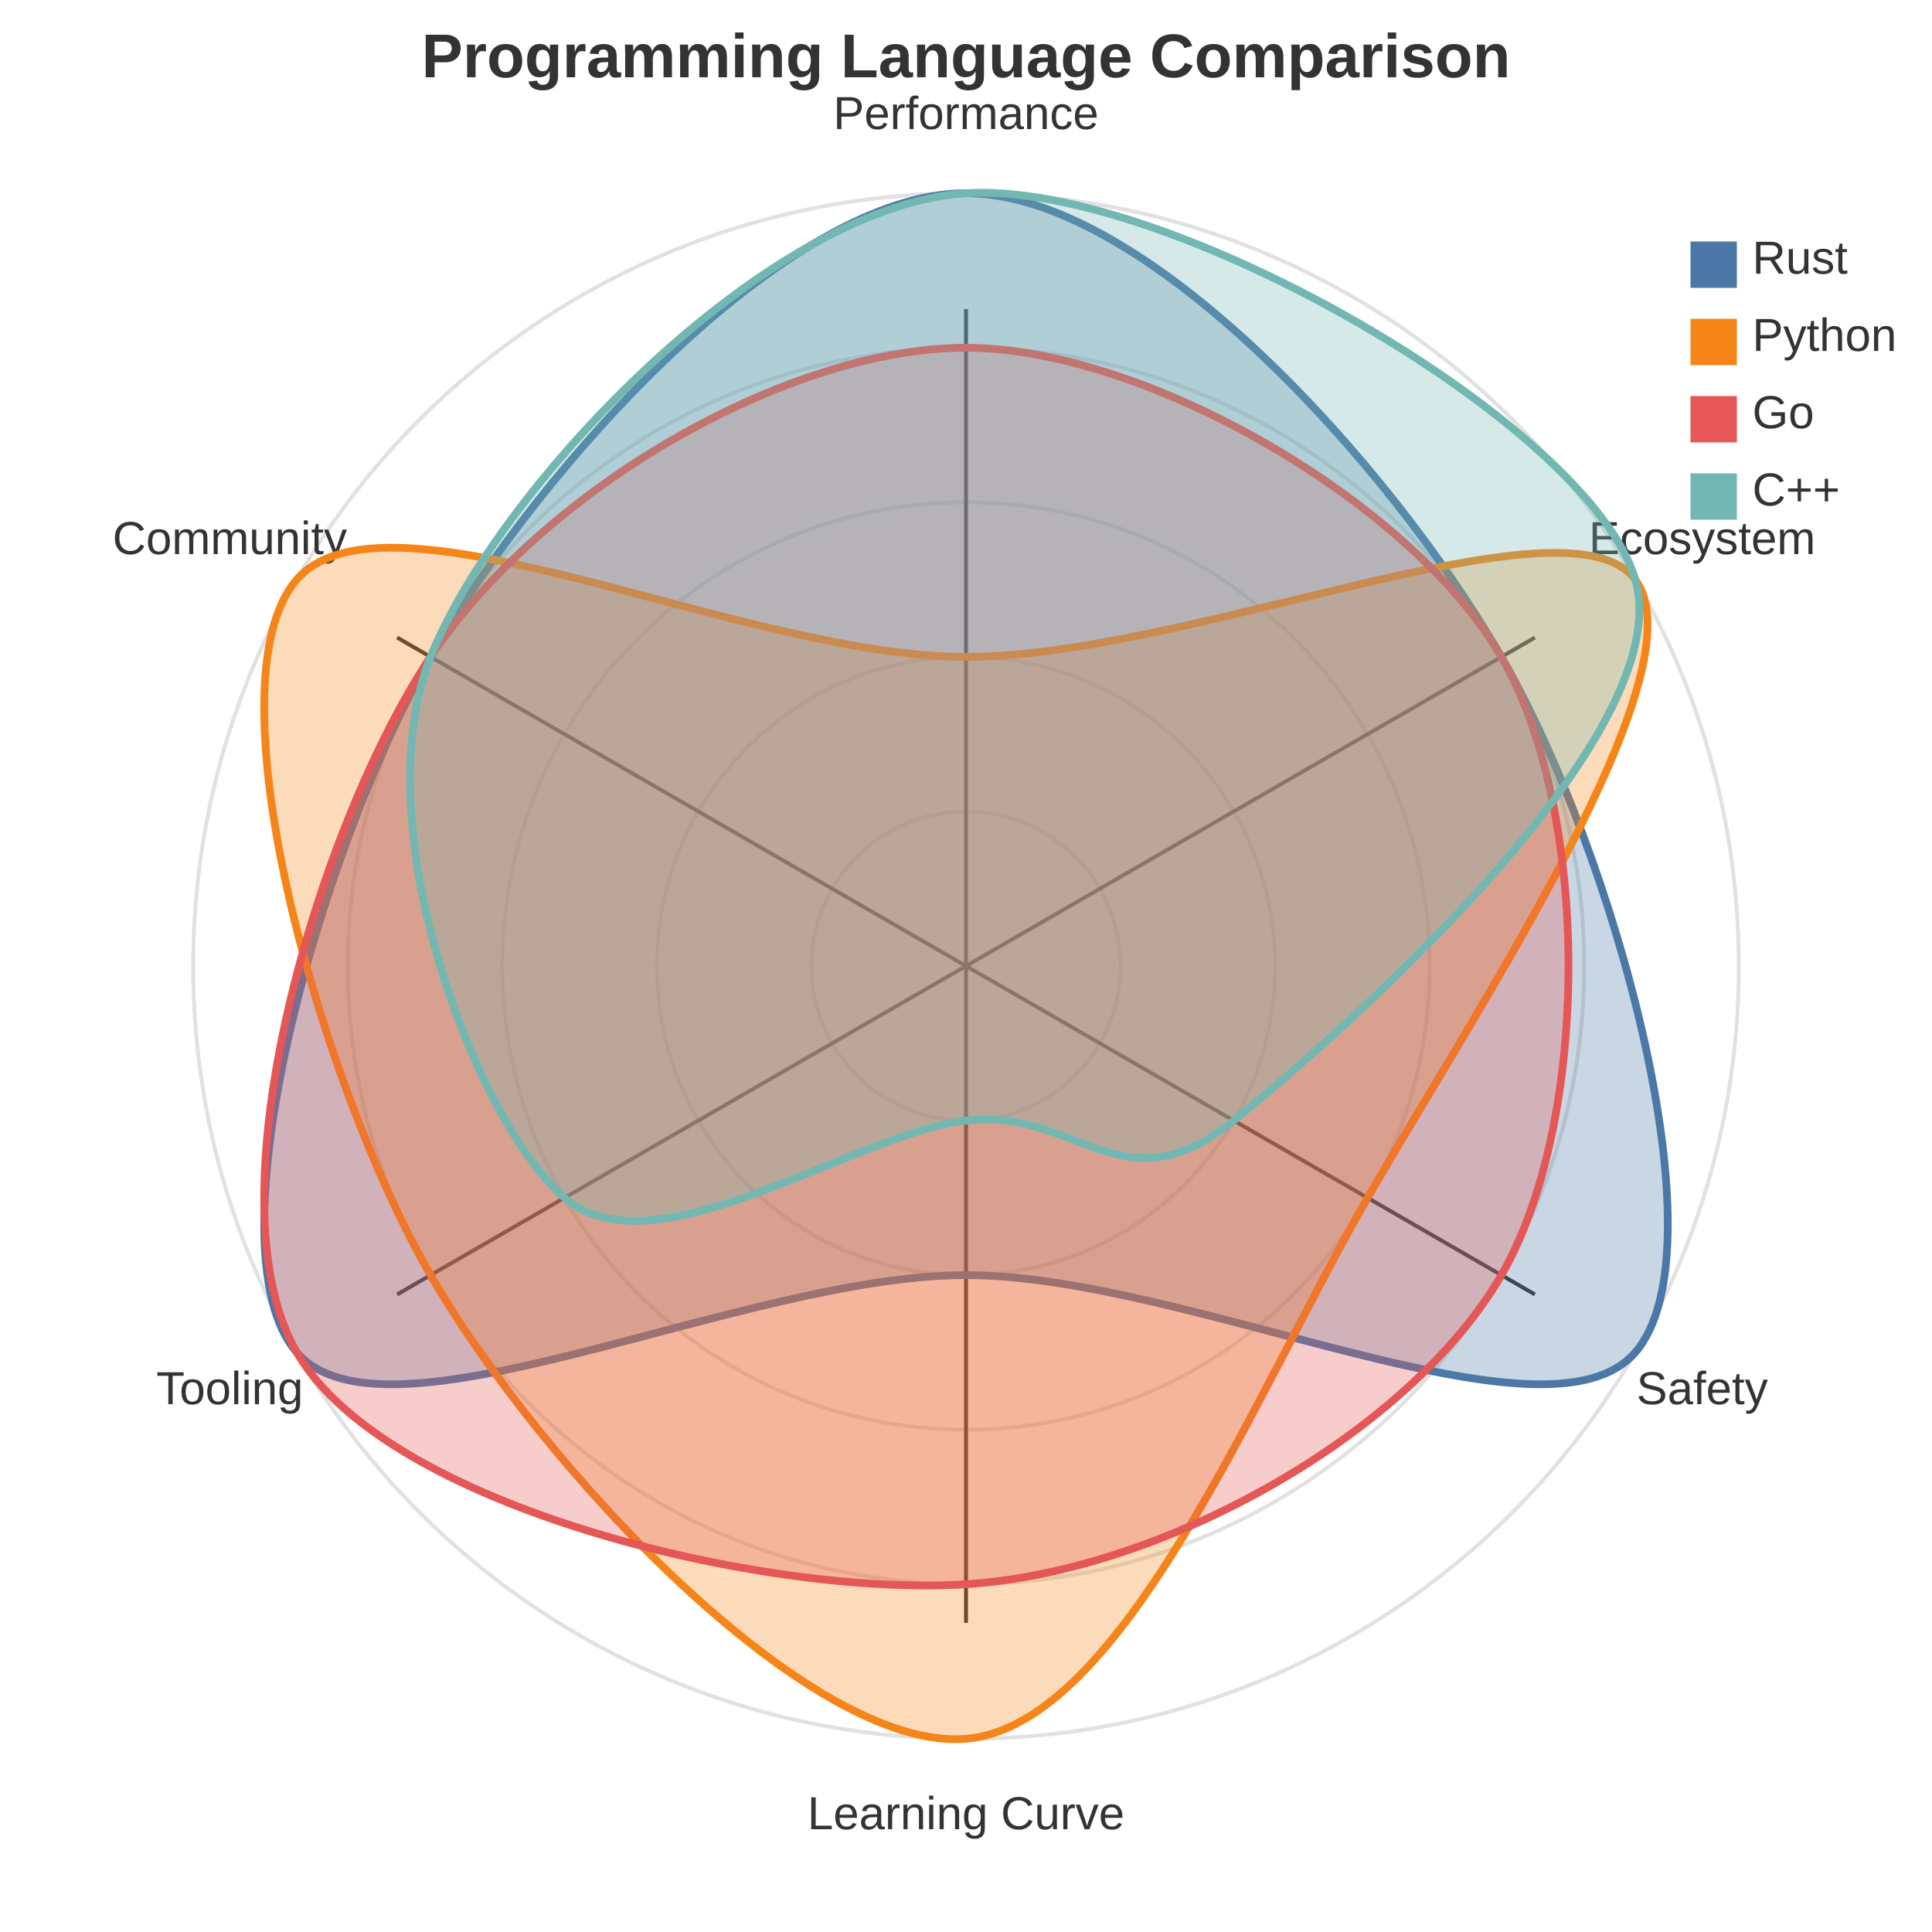
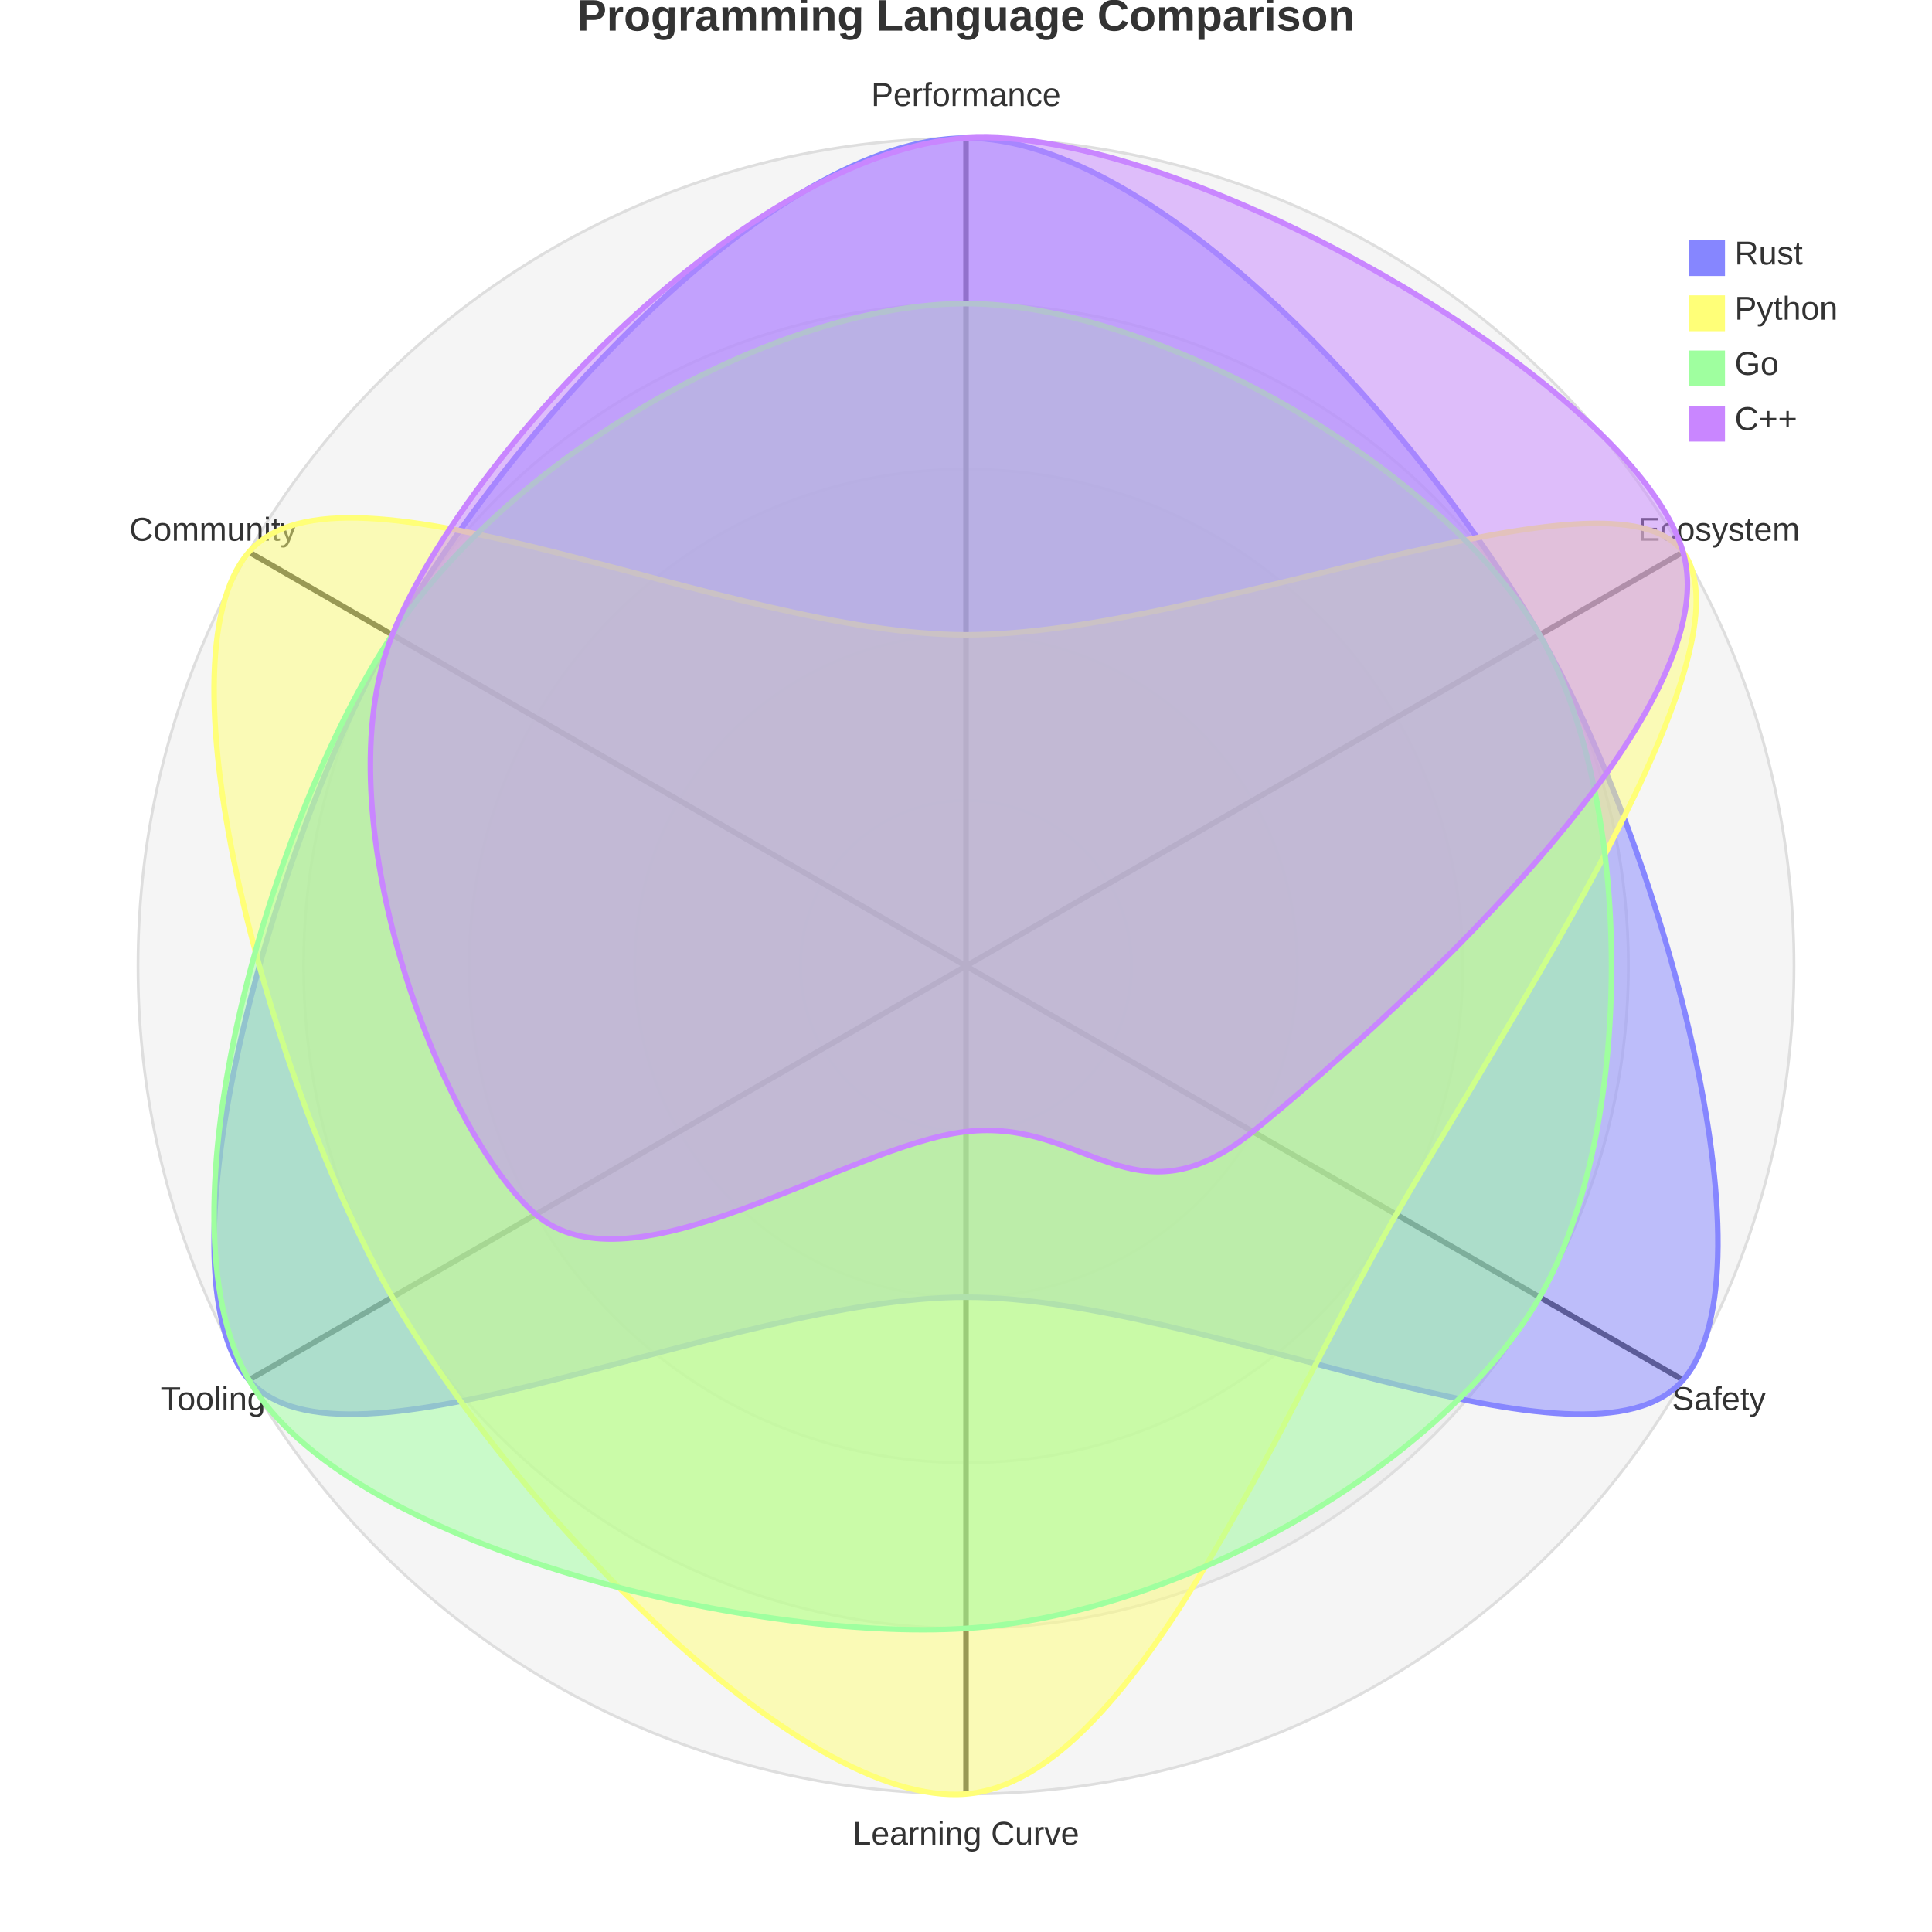
- <svg xmlns="http://www.w3.org/2000/svg" width="500" height="500" viewBox="0 0 500 500" class="mermaid">
+ <svg xmlns="http://www.w3.org/2000/svg" width="700" height="700" viewBox="0 0 700 700" class="mermaid">
  <style>

.mermaid {
  font-family: trebuchet ms, verdana, arial, sans-serif;
  font-size: 16px;
}

.node rect,
.node polygon,
.node circle,
.node ellipse,
.node path {
  fill: #ECECFF;
  stroke: #9370DB;
  stroke-width: 1px;
}

.node line {
  stroke: #9370DB;
  stroke-width: 1px;
}

.node .label {
  fill: #333333;
}

.node text {
  fill: #333333;
  font-family: trebuchet ms, verdana, arial, sans-serif;
  font-size: 16px;
}

.edge-path {
  fill: none;
  stroke: #333333;
  stroke-width: 1px;
}

.edge-label {
  fill: #333333;
  font-family: trebuchet ms, verdana, arial, sans-serif;
}

.edge-label-bg {
  fill: rgba(232, 232, 232, 0.8);
}

.subgraph {
  fill: #ffffde;
  stroke: #aaaa33;
  stroke-width: 1px;
}

.subgraph-title {
  fill: #333333;
  font-weight: bold;
}

.cluster rect {
  fill: #ffffde;
  stroke: #aaaa33;
  stroke-width: 1px;
  rx: 5px;
  ry: 5px;
}

.cluster-label {
  fill: #333333;
  font-family: trebuchet ms, verdana, arial, sans-serif;
  font-size: 16px;
  font-weight: bold;
}

marker path {
  fill: #333333;
  stroke: #333333;
}


.radarGraticule {
-     fill: none;
-     stroke: #999999;
+     fill: #DEDEDE;
+     fill-opacity: 0.3;
+     stroke: #DEDEDE;
    stroke-width: 1px;
-     stroke-opacity: 0.3;
}

.radarAxisLine {
    stroke: #333333;
-     stroke-width: 1px;
+     stroke-width: 2px;
}

.radarAxisLabel {
    font-family: trebuchet ms, verdana, arial, sans-serif;
    font-size: 12px;
    fill: #333333;
}

.radarTitle {
    font-family: trebuchet ms, verdana, arial, sans-serif;
    font-size: 16px;
    font-weight: bold;
    fill: #333333;
}

.radarLegendText {
    font-family: trebuchet ms, verdana, arial, sans-serif;
    font-size: 12px;
    fill: #333333;
}

[class^="radarCurve-"] {
-     fill-opacity: 0.3;
+     fill-opacity: 0.5;
    stroke-width: 2px;
}
+ 
+ .radarCurve-0 {
+     fill: #8686FF;
+     stroke: #8686FF;
+ }
+ .radarLegendBox-0 {
+     fill: #8686FF;
+     stroke: #8686FF;
+ }
+ .radarCurve-1 {
+     fill: #FFFF78;
+     stroke: #FFFF78;
+ }
+ .radarLegendBox-1 {
+     fill: #FFFF78;
+     stroke: #FFFF78;
+ }
+ .radarCurve-2 {
+     fill: #9FFF9F;
+     stroke: #9FFF9F;
+ }
+ .radarLegendBox-2 {
+     fill: #9FFF9F;
+     stroke: #9FFF9F;
+ }
+ .radarCurve-3 {
+     fill: #C986FF;
+     stroke: #C986FF;
+ }
+ .radarLegendBox-3 {
+     fill: #C986FF;
+     stroke: #C986FF;
+ }
+ .radarCurve-4 {
+     fill: #FF86FF;
+     stroke: #FF86FF;
+ }
+ .radarLegendBox-4 {
+     fill: #FF86FF;
+     stroke: #FF86FF;
+ }
+ .radarCurve-5 {
+     fill: #FF86C9;
+     stroke: #FF86C9;
+ }
+ .radarLegendBox-5 {
+     fill: #FF86C9;
+     stroke: #FF86C9;
+ }
+ .radarCurve-6 {
+     fill: #FF8686;
+     stroke: #FF8686;
+ }
+ .radarLegendBox-6 {
+     fill: #FF8686;
+     stroke: #FF8686;
+ }
+ .radarCurve-7 {
+     fill: #FFC986;
+     stroke: #FFC986;
+ }
+ .radarLegendBox-7 {
+     fill: #FFC986;
+     stroke: #FFC986;
+ }
+ 

  </style>
  <g class="root">
    <g class="clusters">

    </g>
    <g class="edgePaths">

    </g>
    <g class="edgeLabels">

    </g>
    <g class="nodes">

    </g>
-     <g transform="translate(250, 250)">
-       <circle cx="0" cy="0" r="40" class="radarGraticule" fill="none" stroke-width="1" stroke="#999999" stroke-opacity="0.3" />
-       <circle cx="0" cy="0" r="80" class="radarGraticule" stroke="#999999" stroke-opacity="0.3" fill="none" stroke-width="1" />
-       <circle cx="0" cy="0" r="120" class="radarGraticule" stroke-width="1" fill="none" stroke-opacity="0.3" stroke="#999999" />
-       <circle cx="0" cy="0" r="160" class="radarGraticule" stroke-opacity="0.3" stroke="#999999" fill="none" stroke-width="1" />
-       <circle cx="0" cy="0" r="200" class="radarGraticule" fill="none" stroke="#999999" stroke-width="1" stroke-opacity="0.3" />
-       <line x1="0" y1="0" x2="0" y2="-170" class="radarAxisLine" stroke="#333333" stroke-width="1" />
-       <text x="0" y="-220" class="radarAxisLabel" font-size="12" text-anchor="middle" dominant-baseline="middle" fill="#333333">Performance</text>
-       <line x1="0" y1="0" x2="147.224" y2="-85" class="radarAxisLine" stroke="#333333" stroke-width="1" />
-       <text x="190.526" y="-110" class="radarAxisLabel" font-size="12" fill="#333333" text-anchor="middle" dominant-baseline="middle">Ecosystem</text>
-       <line x1="0" y1="0" x2="147.224" y2="85" class="radarAxisLine" stroke="#333333" stroke-width="1" />
-       <text x="190.526" y="110" class="radarAxisLabel" dominant-baseline="middle" text-anchor="middle" font-size="12" fill="#333333">Safety</text>
-       <line x1="0" y1="0" x2="0" y2="170" class="radarAxisLine" stroke-width="1" stroke="#333333" />
-       <text x="0" y="220" class="radarAxisLabel" font-size="12" text-anchor="middle" dominant-baseline="middle" fill="#333333">Learning Curve</text>
-       <line x1="0" y1="0" x2="-147.224" y2="85" class="radarAxisLine" stroke-width="1" stroke="#333333" />
-       <text x="-190.526" y="110" class="radarAxisLabel" text-anchor="middle" dominant-baseline="middle" font-size="12" fill="#333333">Tooling</text>
-       <line x1="0" y1="0" x2="-147.224" y2="-85" class="radarAxisLine" stroke="#333333" stroke-width="1" />
-       <text x="-190.526" y="-110" class="radarAxisLabel" dominant-baseline="middle" text-anchor="middle" fill="#333333" font-size="12">Community</text>
-       <path d="M0,-200 C46.28,-200 109.639,-130.1 138.564,-80 C167.489,-29.9 196.345,73.28 173.205,100 C150.065,126.72 57.85,80 0,80 C-57.85,80 -150.065,126.72 -173.205,100 C-196.345,73.28 -167.489,-29.9 -138.564,-80 C-109.639,-130.1 -46.28,-200 0,-200 Z" class="radarCurve-0" stroke-width="2" fill="#4C78A8" stroke="#4C78A8" fill-opacity="0.3" />
-       <path d="M0,-80 C57.85,-80 155.85,-123.38 173.205,-100 C190.56,-76.62 132.848,9.9 103.923,60 C74.998,110.1 40.495,196.66 0,200 C-40.495,203.34 -109.639,130.1 -138.564,80 C-167.489,29.9 -196.345,-73.28 -173.205,-100 C-150.065,-126.72 -57.85,-80 0,-80 Z" class="radarCurve-1" stroke-width="2" stroke="#F58518" fill-opacity="0.3" fill="#F58518" />
-       <path d="M0,-160 C46.28,-160 115.424,-120.08 138.564,-80 C161.704,-39.92 161.704,39.92 138.564,80 C115.424,120.08 52.065,156.66 0,160 C-52.065,163.34 -150.065,140.08 -173.205,100 C-196.345,59.92 -167.489,-36.58 -138.564,-80 C-109.639,-123.42 -46.28,-160 0,-160 Z" class="radarCurve-2" fill="#E45756" stroke-width="2" stroke="#E45756" fill-opacity="0.3" />
-       <path d="M0,-200 C52.065,-203.34 161.635,-140.08 173.205,-100 C184.775,-59.92 98.207,16.62 69.282,40 C40.357,63.38 28.925,36.66 0,40 C-28.925,43.34 -80.783,80.04 -103.923,60 C-127.063,39.96 -155.919,-36.58 -138.564,-80 C-121.209,-123.42 -52.065,-196.66 0,-200 Z" class="radarCurve-3" fill-opacity="0.3" stroke="#72B7B2" stroke-width="2" fill="#72B7B2" />
-       <rect x="187.5" y="-187.5" width="12" height="12" class="radarLegendBox-0" fill="#4C78A8" />
-       <text x="203.5" y="-187.5" class="radarLegendText" font-size="12" dominant-baseline="hanging">Rust</text>
-       <rect x="187.5" y="-167.5" width="12" height="12" class="radarLegendBox-1" fill="#F58518" />
-       <text x="203.5" y="-167.5" class="radarLegendText" font-size="12" dominant-baseline="hanging">Python</text>
-       <rect x="187.5" y="-147.5" width="12" height="12" class="radarLegendBox-2" fill="#E45756" />
-       <text x="203.5" y="-147.5" class="radarLegendText" dominant-baseline="hanging" font-size="12">Go</text>
-       <rect x="187.5" y="-127.5" width="12" height="12" class="radarLegendBox-3" fill="#72B7B2" />
-       <text x="203.5" y="-127.5" class="radarLegendText" dominant-baseline="hanging" font-size="12">C++</text>
-       <text x="0" y="-230" class="radarTitle" fill="#333333" font-weight="bold" text-anchor="middle" font-size="16">Programming Language Comparison</text>
+     <g transform="translate(350, 350)">
+       <circle cx="0" cy="0" r="60" class="radarGraticule" fill-opacity="0.3" stroke-width="1" stroke="#DEDEDE" fill="#DEDEDE" />
+       <circle cx="0" cy="0" r="120" class="radarGraticule" stroke="#DEDEDE" fill="#DEDEDE" fill-opacity="0.3" stroke-width="1" />
+       <circle cx="0" cy="0" r="180" class="radarGraticule" fill-opacity="0.3" stroke="#DEDEDE" fill="#DEDEDE" stroke-width="1" />
+       <circle cx="0" cy="0" r="240" class="radarGraticule" stroke="#DEDEDE" fill="#DEDEDE" stroke-width="1" fill-opacity="0.3" />
+       <circle cx="0" cy="0" r="300" class="radarGraticule" stroke="#DEDEDE" fill="#DEDEDE" fill-opacity="0.3" stroke-width="1" />
+       <line x1="0" y1="0" x2="0" y2="-300" class="radarAxisLine" stroke-width="1" stroke="#333333" />
+       <text x="0" y="-315" class="radarAxisLabel" font-size="12" text-anchor="middle" fill="#333333" dominant-baseline="middle">Performance</text>
+       <line x1="0" y1="0" x2="259.808" y2="-150" class="radarAxisLine" stroke="#333333" stroke-width="1" />
+       <text x="272.798" y="-157.5" class="radarAxisLabel" dominant-baseline="middle" fill="#333333" text-anchor="middle" font-size="12">Ecosystem</text>
+       <line x1="0" y1="0" x2="259.808" y2="150" class="radarAxisLine" stroke-width="1" stroke="#333333" />
+       <text x="272.798" y="157.5" class="radarAxisLabel" dominant-baseline="middle" font-size="12" text-anchor="middle" fill="#333333">Safety</text>
+       <line x1="0" y1="0" x2="0" y2="300" class="radarAxisLine" stroke-width="1" stroke="#333333" />
+       <text x="0" y="315" class="radarAxisLabel" fill="#333333" font-size="12" text-anchor="middle" dominant-baseline="middle">Learning Curve</text>
+       <line x1="0" y1="0" x2="-259.808" y2="150" class="radarAxisLine" stroke-width="1" stroke="#333333" />
+       <text x="-272.798" y="157.5" class="radarAxisLabel" text-anchor="middle" dominant-baseline="middle" fill="#333333" font-size="12">Tooling</text>
+       <line x1="0" y1="0" x2="-259.808" y2="-150" class="radarAxisLine" stroke-width="1" stroke="#333333" />
+       <text x="-272.798" y="-157.5" class="radarAxisLabel" font-size="12" fill="#333333" text-anchor="middle" dominant-baseline="middle">Community</text>
+       <path d="M0,-300 C69.421,-300 164.458,-195.15 207.846,-120 C251.234,-44.85 294.518,109.92 259.808,150 C225.097,190.08 86.776,120 0,120 C-86.776,120 -225.097,190.08 -259.808,150 C-294.518,109.92 -251.234,-44.85 -207.846,-120 C-164.458,-195.15 -69.421,-300 0,-300 Z" class="radarCurve-0" stroke="#8686FF" fill="#8686FF" />
+       <path d="M0,-120 C86.776,-120 233.775,-185.07 259.808,-150 C285.84,-114.93 199.272,14.85 155.885,90 C112.497,165.15 60.743,294.99 0,300 C-60.743,305.01 -164.458,195.15 -207.846,120 C-251.234,44.85 -294.518,-109.92 -259.808,-150 C-225.097,-190.08 -86.776,-120 0,-120 Z" class="radarCurve-1" fill="#FFFF78" stroke="#FFFF78" />
+       <path d="M0,-240 C69.421,-240 173.136,-180.12 207.846,-120 C242.556,-59.88 242.556,59.88 207.846,120 C173.136,180.12 78.098,234.99 0,240 C-78.098,245.01 -225.097,210.12 -259.808,150 C-294.518,89.88 -251.234,-54.87 -207.846,-120 C-164.458,-185.13 -69.421,-240 0,-240 Z" class="radarCurve-2" stroke="#9FFF9F" fill="#9FFF9F" />
+       <path d="M0,-300 C78.098,-305.01 242.452,-210.12 259.808,-150 C277.163,-89.88 147.311,24.93 103.923,60 C60.535,95.07 43.388,54.99 0,60 C-43.388,65.01 -121.174,120.06 -155.885,90 C-190.595,59.94 -233.879,-54.87 -207.846,-120 C-181.813,-185.13 -78.098,-294.99 0,-300 Z" class="radarCurve-3" stroke="#C986FF" fill="#C986FF" />
+       <rect x="262.5" y="-262.5" width="12" height="12" class="radarLegendBox-0" fill="#8686FF" />
+       <text x="278.5" y="-262.5" class="radarLegendText" font-size="12" dominant-baseline="hanging">Rust</text>
+       <rect x="262.5" y="-242.5" width="12" height="12" class="radarLegendBox-1" fill="#FFFF78" />
+       <text x="278.5" y="-242.5" class="radarLegendText" font-size="12" dominant-baseline="hanging">Python</text>
+       <rect x="262.5" y="-222.5" width="12" height="12" class="radarLegendBox-2" fill="#9FFF9F" />
+       <text x="278.5" y="-222.5" class="radarLegendText" dominant-baseline="hanging" font-size="12">Go</text>
+       <rect x="262.5" y="-202.5" width="12" height="12" class="radarLegendBox-3" fill="#C986FF" />
+       <text x="278.5" y="-202.5" class="radarLegendText" dominant-baseline="hanging" font-size="12">C++</text>
+       <text x="0" y="-350" class="radarTitle" fill="#333333" font-weight="bold" text-anchor="middle" dominant-baseline="hanging" font-size="16">Programming Language Comparison</text>
    </g>
  </g>
</svg>
